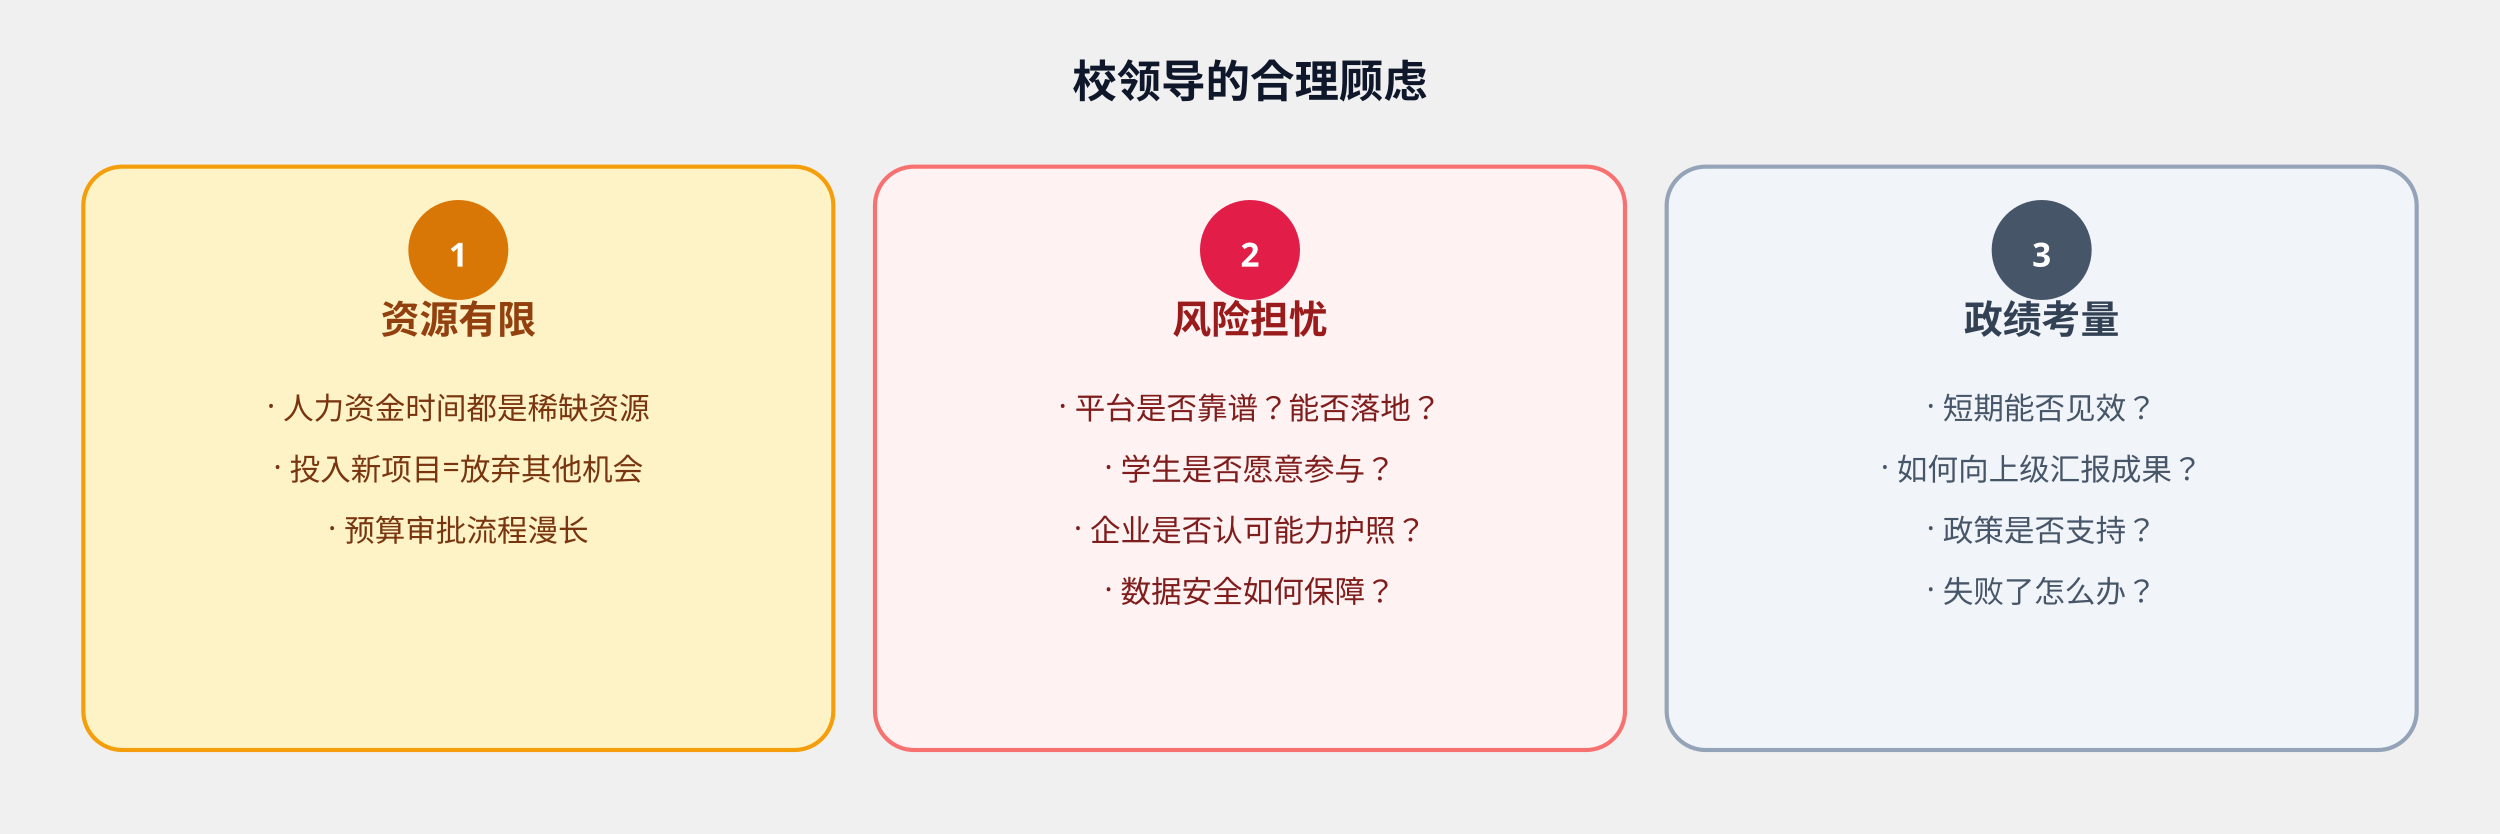
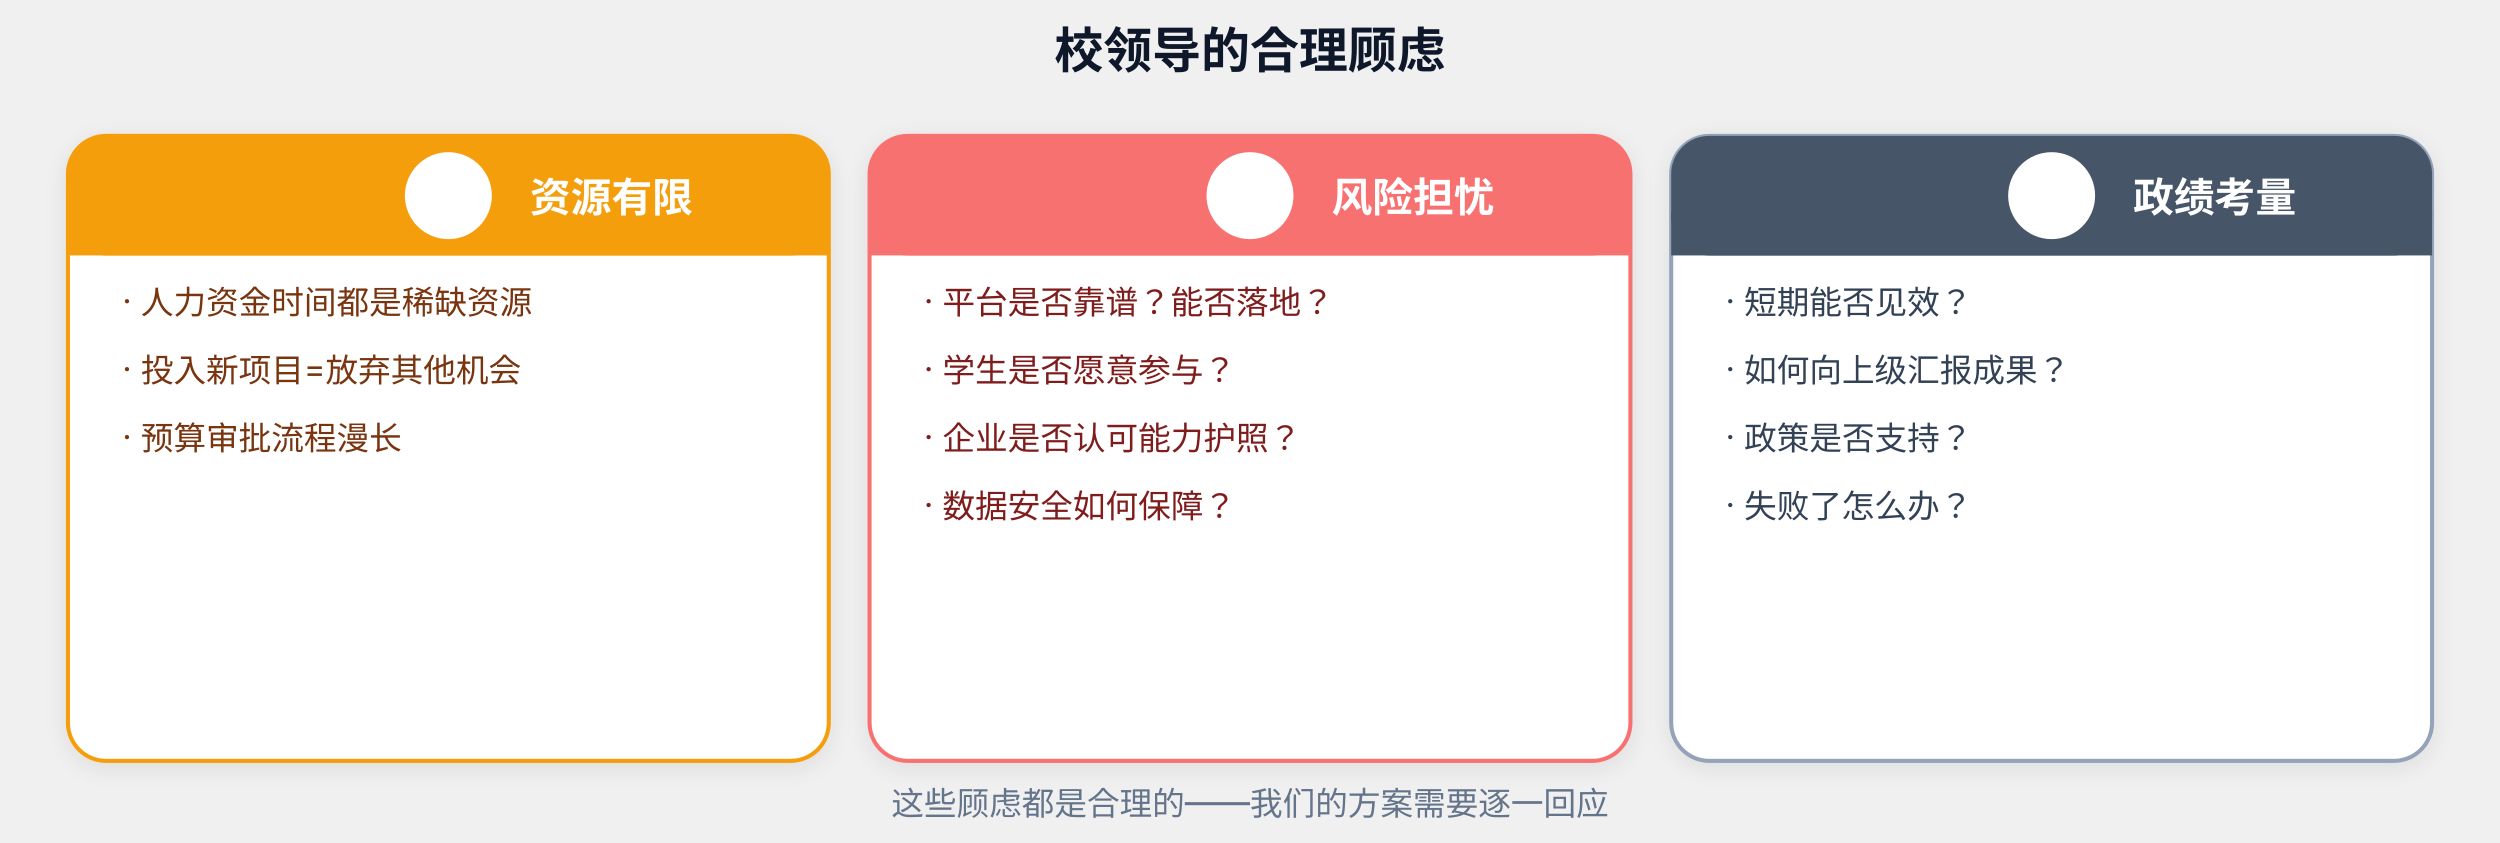
- <svg xmlns="http://www.w3.org/2000/svg" width="900" height="300" viewBox="0 0 900 300">
-   <text x="450" y="35" text-anchor="middle" fill="#0f172a" font-family="sans-serif" font-size="16" font-weight="700">校领导的合理顾虑</text>
-   <rect x="30" y="60" width="270" height="210" rx="14" fill="#fef3c7" stroke="#f59e0b" stroke-width="1.5" />
-   <circle cx="165" cy="90" r="18" fill="#d97706" />
-   <text x="165" y="96" text-anchor="middle" fill="#fff" font-family="sans-serif" font-size="12" font-weight="700">1</text>
-   <text x="165" y="120" text-anchor="middle" fill="#92400e" font-family="sans-serif" font-size="14" font-weight="700">资源有限</text>
-   <text x="165" y="150" text-anchor="middle" fill="#78350f" font-family="sans-serif" font-size="11">· 人力资金时间都是稀缺资源</text>
-   <text x="165" y="172" text-anchor="middle" fill="#78350f" font-family="sans-serif" font-size="11">· 投入新项目=放弃其他机会</text>
-   <text x="165" y="194" text-anchor="middle" fill="#78350f" font-family="sans-serif" font-size="11">· 预算审批流程漫长</text>
-   <rect x="315" y="60" width="270" height="210" rx="14" fill="#fef2f2" stroke="#f87171" stroke-width="1.5" />
-   <circle cx="450" cy="90" r="18" fill="#e11d48" />
-   <text x="450" y="96" text-anchor="middle" fill="#fff" font-family="sans-serif" font-size="12" font-weight="700">2</text>
-   <text x="450" y="120" text-anchor="middle" fill="#991b1b" font-family="sans-serif" font-size="14" font-weight="700">风险担忧</text>
-   <text x="450" y="150" text-anchor="middle" fill="#7f1d1d" font-family="sans-serif" font-size="11">· 平台是否靠谱？能否落地？</text>
-   <text x="450" y="172" text-anchor="middle" fill="#7f1d1d" font-family="sans-serif" font-size="11">· 学生是否愿意参与？</text>
-   <text x="450" y="194" text-anchor="middle" fill="#7f1d1d" font-family="sans-serif" font-size="11">· 企业是否认可能力护照？</text>
-   <text x="450" y="216" text-anchor="middle" fill="#7f1d1d" font-family="sans-serif" font-size="11">· 数据安全如何保障？</text>
-   <rect x="600" y="60" width="270" height="210" rx="14" fill="#f1f5f9" stroke="#94a3b8" stroke-width="1.5" />
-   <circle cx="735" cy="90" r="18" fill="#475569" />
-   <text x="735" y="96" text-anchor="middle" fill="#fff" font-family="sans-serif" font-size="12" font-weight="700">3</text>
-   <text x="735" y="120" text-anchor="middle" fill="#334155" font-family="sans-serif" font-size="14" font-weight="700">政绩考量</text>
-   <text x="735" y="150" text-anchor="middle" fill="#475569" font-family="sans-serif" font-size="11">· 短期能否见效？</text>
-   <text x="735" y="172" text-anchor="middle" fill="#475569" font-family="sans-serif" font-size="11">· 如何向上级汇报成果？</text>
-   <text x="735" y="194" text-anchor="middle" fill="#475569" font-family="sans-serif" font-size="11">· 政策是否支持？</text>
-   <text x="735" y="216" text-anchor="middle" fill="#475569" font-family="sans-serif" font-size="11">· 失败了怎么办？</text>
+ <svg xmlns="http://www.w3.org/2000/svg" width="920" height="310" viewBox="0 0 920 310">
+   <defs>
+     <filter id="shadow" x="-4%" y="-4%" width="108%" height="112%">
+       <feDropShadow dx="0" dy="2" stdDeviation="4" flood-color="#0f172a" flood-opacity="0.08" />
+     </filter>
+     <filter id="shadowLg" x="-4%" y="-4%" width="108%" height="116%">
+       <feDropShadow dx="0" dy="4" stdDeviation="8" flood-color="#0f172a" flood-opacity="0.12" />
+     </filter>
+     <linearGradient id="gBlue" x1="0%" y1="0%" x2="100%" y2="100%">
+       <stop offset="0%" stop-color="#2563eb" />
+       <stop offset="100%" stop-color="#3b82f6" />
+     </linearGradient>
+     <linearGradient id="gViolet" x1="0%" y1="0%" x2="100%" y2="100%">
+       <stop offset="0%" stop-color="#7c3aed" />
+       <stop offset="100%" stop-color="#8b5cf6" />
+     </linearGradient>
+     <linearGradient id="gTeal" x1="0%" y1="0%" x2="100%" y2="100%">
+       <stop offset="0%" stop-color="#0d9488" />
+       <stop offset="100%" stop-color="#14b8a6" />
+     </linearGradient>
+     <linearGradient id="gDark" x1="0%" y1="0%" x2="100%" y2="100%">
+       <stop offset="0%" stop-color="#0f172a" />
+       <stop offset="50%" stop-color="#1e3a5f" />
+       <stop offset="100%" stop-color="#2563eb" />
+     </linearGradient>
+     <linearGradient id="gLine" x1="0%" y1="0%" x2="100%" y2="0%">
+       <stop offset="0%" stop-color="#94a3b8" />
+       <stop offset="100%" stop-color="#22c55e" />
+     </linearGradient>
+     <marker id="arrowB" markerWidth="8" markerHeight="8" refX="7" refY="3" orient="auto">
+       <path d="M0,0 L0,6 L7,3 z" fill="#2563eb" />
+     </marker>
+     <marker id="arrowG" markerWidth="8" markerHeight="8" refX="7" refY="3" orient="auto">
+       <path d="M0,0 L0,6 L7,3 z" fill="#22c55e" />
+     </marker>
+     <marker id="arrowV" markerWidth="8" markerHeight="8" refX="7" refY="3" orient="auto">
+       <path d="M0,0 L0,6 L7,3 z" fill="#7c3aed" />
+     </marker>
+     <marker id="arrowS" markerWidth="8" markerHeight="8" refX="7" refY="3" orient="auto">
+       <path d="M0,0 L0,6 L7,3 z" fill="#64748b" />
+     </marker>
+   </defs>
+   <text x="460" y="25" text-anchor="middle" fill="#0f172a" font-family="system-ui,-apple-system,BlinkMacSystemFont,Segoe UI,sans-serif" font-size="18" font-weight="700" opacity="1">校领导的合理顾虑</text>
+   <rect x="25" y="50" width="280" height="230" rx="14" fill="#ffffff" stroke="#f59e0b" stroke-width="1.5" filter="url(#shadow)" />
+   <rect x="25" y="50" width="280" height="44" rx="14" fill="#f59e0b" />
+   <rect x="25" y="78" width="280" height="16" fill="#f59e0b" />
+   <circle cx="165" cy="72" r="16" fill="#ffffff" />
+   <text x="165" y="76" text-anchor="middle" fill="#fff" font-family="system-ui,-apple-system,BlinkMacSystemFont,Segoe UI,sans-serif" font-size="12" font-weight="700">1</text>
+   <text x="195" y="78" text-anchor="start" fill="#ffffff" font-family="system-ui,-apple-system,BlinkMacSystemFont,Segoe UI,sans-serif" font-size="15" font-weight="700" opacity="1">资源有限</text>
+   <text x="45" y="115" text-anchor="start" fill="#78350f" font-family="system-ui,-apple-system,BlinkMacSystemFont,Segoe UI,sans-serif" font-size="12" font-weight="400" opacity="1">· 人力资金时间都是稀缺资源</text>
+   <text x="45" y="140" text-anchor="start" fill="#78350f" font-family="system-ui,-apple-system,BlinkMacSystemFont,Segoe UI,sans-serif" font-size="12" font-weight="400" opacity="1">· 投入新项目=放弃其他机会</text>
+   <text x="45" y="165" text-anchor="start" fill="#78350f" font-family="system-ui,-apple-system,BlinkMacSystemFont,Segoe UI,sans-serif" font-size="12" font-weight="400" opacity="1">· 预算审批流程漫长</text>
+   <rect x="320" y="50" width="280" height="230" rx="14" fill="#ffffff" stroke="#f87171" stroke-width="1.5" filter="url(#shadow)" />
+   <rect x="320" y="50" width="280" height="44" rx="14" fill="#f87171" />
+   <rect x="320" y="78" width="280" height="16" fill="#f87171" />
+   <circle cx="460" cy="72" r="16" fill="#ffffff" />
+   <text x="460" y="76" text-anchor="middle" fill="#fff" font-family="system-ui,-apple-system,BlinkMacSystemFont,Segoe UI,sans-serif" font-size="12" font-weight="700">2</text>
+   <text x="490" y="78" text-anchor="start" fill="#ffffff" font-family="system-ui,-apple-system,BlinkMacSystemFont,Segoe UI,sans-serif" font-size="15" font-weight="700" opacity="1">风险担忧</text>
+   <text x="340" y="115" text-anchor="start" fill="#7f1d1d" font-family="system-ui,-apple-system,BlinkMacSystemFont,Segoe UI,sans-serif" font-size="12" font-weight="400" opacity="1">· 平台是否靠谱？能否落地？</text>
+   <text x="340" y="140" text-anchor="start" fill="#7f1d1d" font-family="system-ui,-apple-system,BlinkMacSystemFont,Segoe UI,sans-serif" font-size="12" font-weight="400" opacity="1">· 学生是否愿意参与？</text>
+   <text x="340" y="165" text-anchor="start" fill="#7f1d1d" font-family="system-ui,-apple-system,BlinkMacSystemFont,Segoe UI,sans-serif" font-size="12" font-weight="400" opacity="1">· 企业是否认可能力护照？</text>
+   <text x="340" y="190" text-anchor="start" fill="#7f1d1d" font-family="system-ui,-apple-system,BlinkMacSystemFont,Segoe UI,sans-serif" font-size="12" font-weight="400" opacity="1">· 数据安全如何保障？</text>
+   <rect x="615" y="50" width="280" height="230" rx="14" fill="#ffffff" stroke="#94a3b8" stroke-width="1.5" filter="url(#shadow)" />
+   <rect x="615" y="50" width="280" height="44" rx="14" fill="#475569" />
+   <rect x="615" y="78" width="280" height="16" fill="#475569" />
+   <circle cx="755" cy="72" r="16" fill="#ffffff" />
+   <text x="755" y="76" text-anchor="middle" fill="#fff" font-family="system-ui,-apple-system,BlinkMacSystemFont,Segoe UI,sans-serif" font-size="12" font-weight="700">3</text>
+   <text x="785" y="78" text-anchor="start" fill="#ffffff" font-family="system-ui,-apple-system,BlinkMacSystemFont,Segoe UI,sans-serif" font-size="15" font-weight="700" opacity="1">政绩考量</text>
+   <text x="635" y="115" text-anchor="start" fill="#334155" font-family="system-ui,-apple-system,BlinkMacSystemFont,Segoe UI,sans-serif" font-size="12" font-weight="400" opacity="1">· 短期能否见效？</text>
+   <text x="635" y="140" text-anchor="start" fill="#334155" font-family="system-ui,-apple-system,BlinkMacSystemFont,Segoe UI,sans-serif" font-size="12" font-weight="400" opacity="1">· 如何向上级汇报成果？</text>
+   <text x="635" y="165" text-anchor="start" fill="#334155" font-family="system-ui,-apple-system,BlinkMacSystemFont,Segoe UI,sans-serif" font-size="12" font-weight="400" opacity="1">· 政策是否支持？</text>
+   <text x="635" y="190" text-anchor="start" fill="#334155" font-family="system-ui,-apple-system,BlinkMacSystemFont,Segoe UI,sans-serif" font-size="12" font-weight="400" opacity="1">· 失败了怎么办？</text>
+   <text x="460" y="300" text-anchor="middle" fill="#64748b" font-family="system-ui,-apple-system,BlinkMacSystemFont,Segoe UI,sans-serif" font-size="12" font-weight="500" opacity="1">这些顾虑都是合理的——我们的方案需要逐一回应</text>
</svg>
